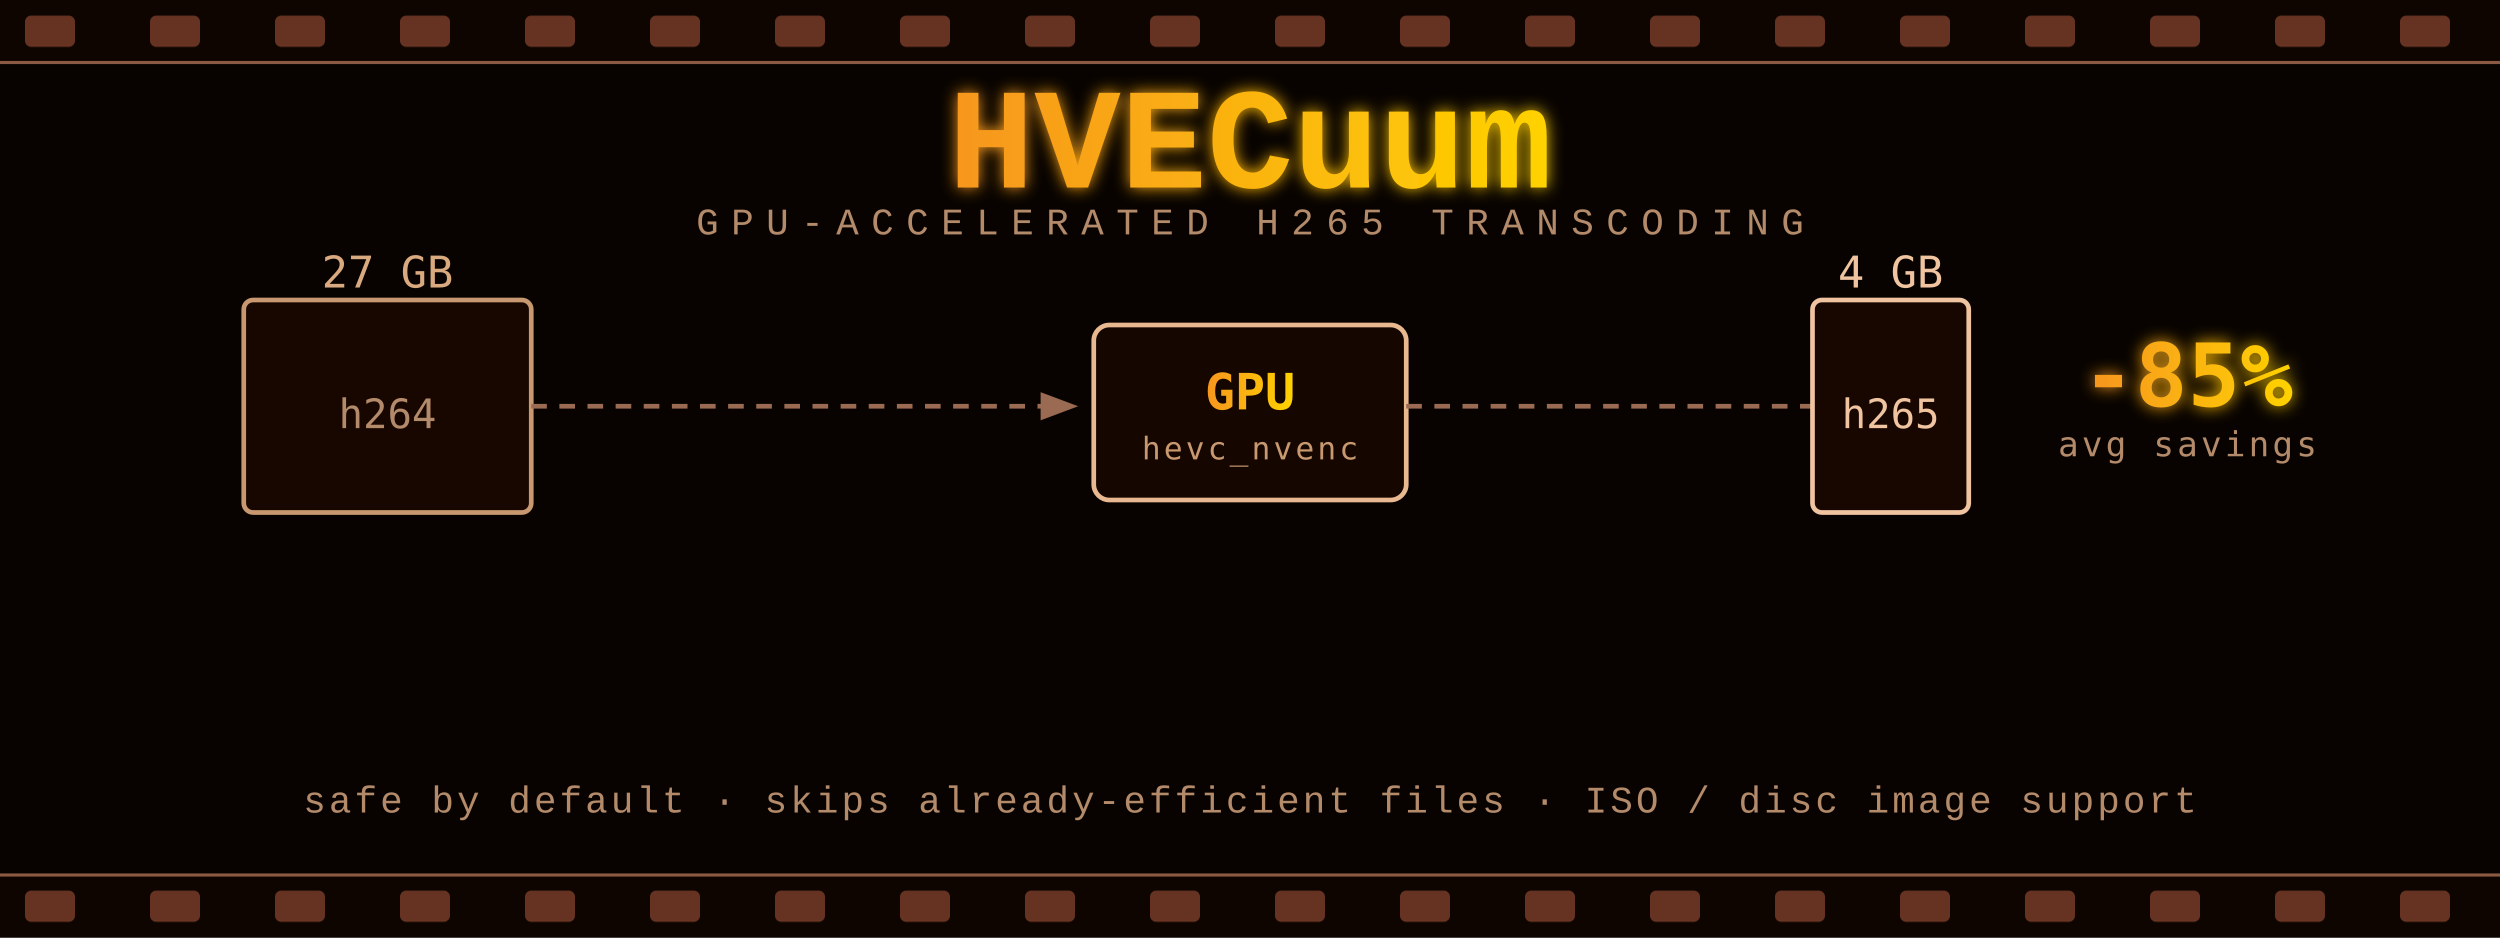
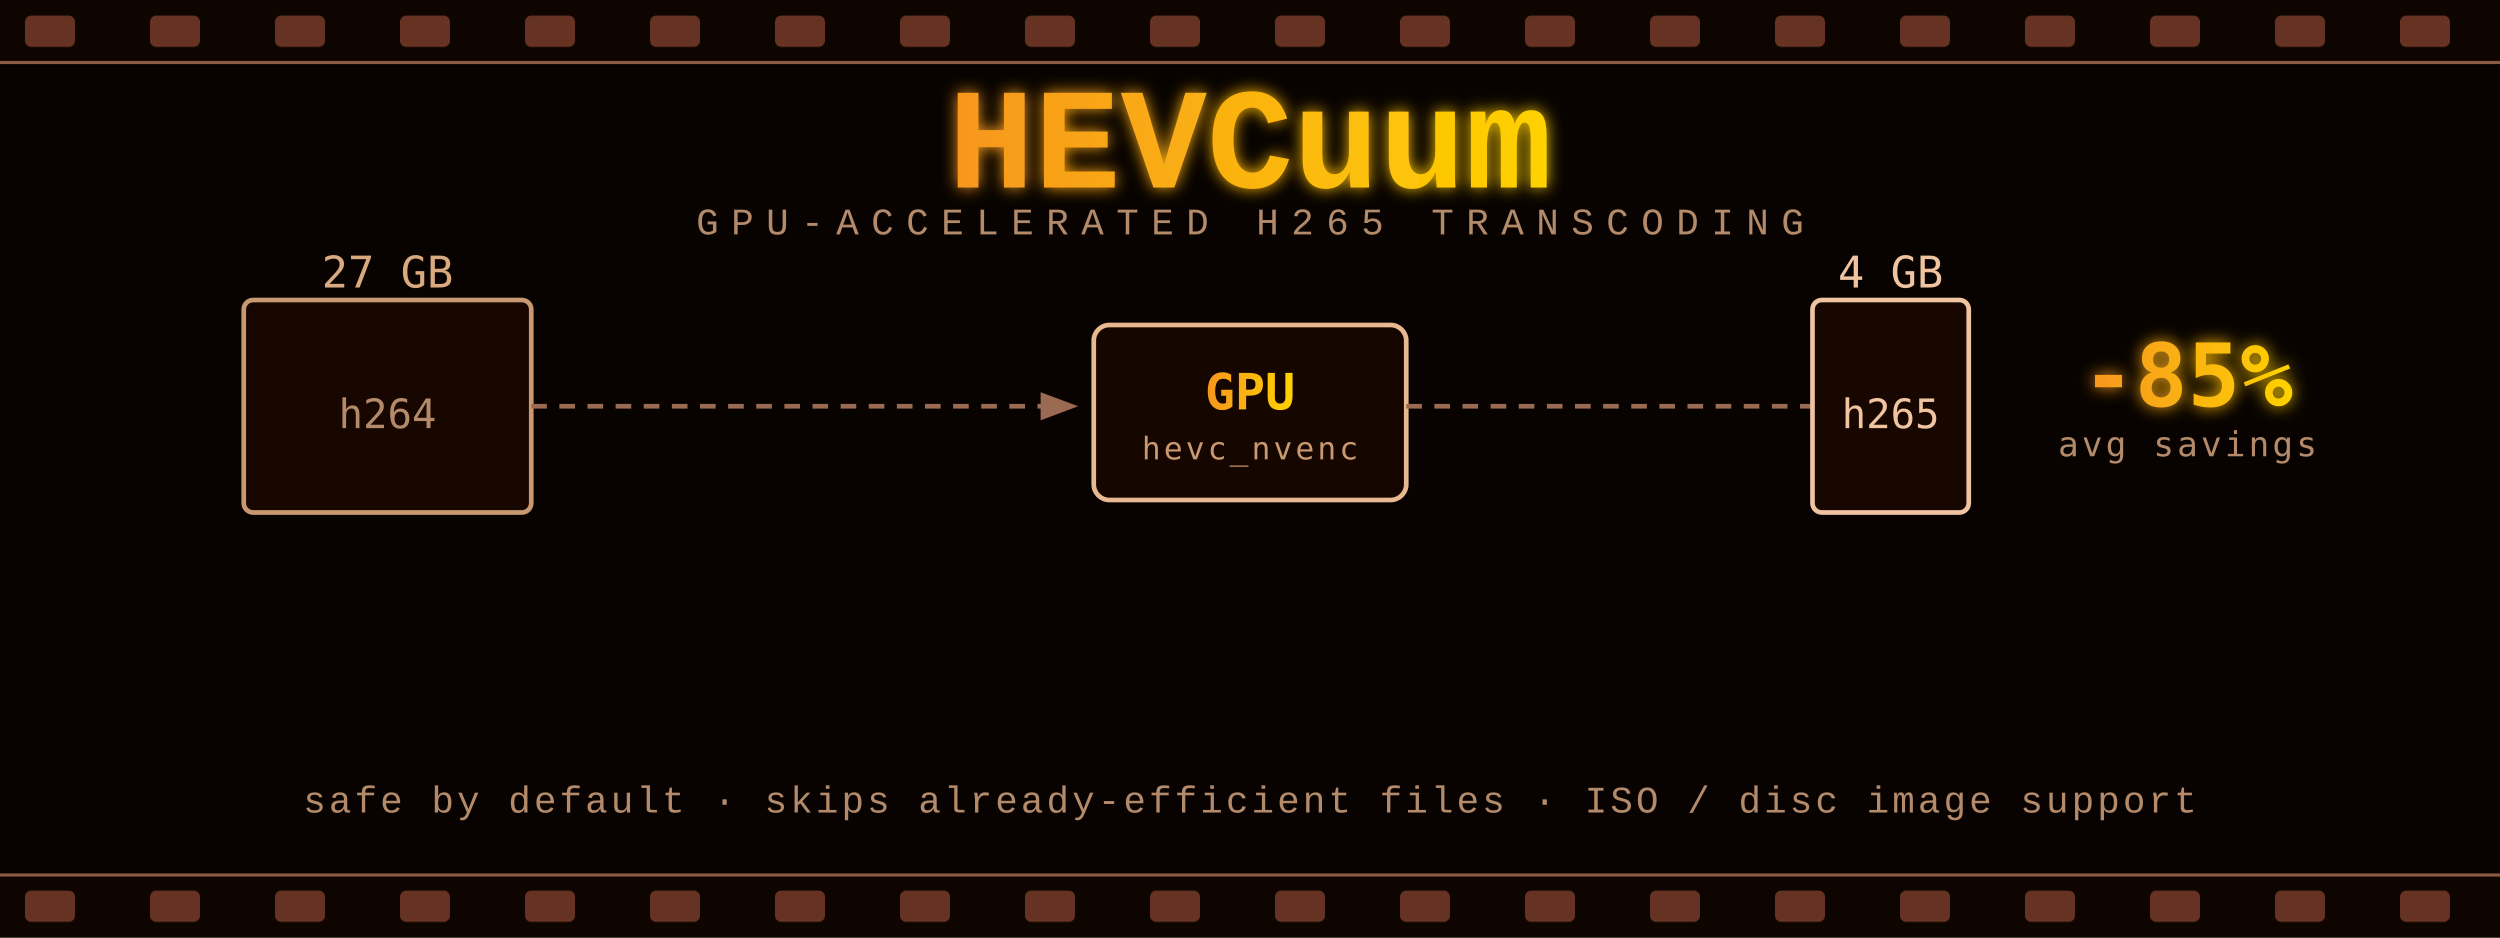
<svg xmlns="http://www.w3.org/2000/svg" viewBox="0 0 800 300" width="800" height="300">
  <defs>
    <linearGradient id="amber" x1="0%" y1="0%" x2="100%" y2="0%">
      <stop offset="0%" stop-color="#f7971e" />
      <stop offset="100%" stop-color="#ffd200" />
    </linearGradient>
    <filter id="glow" x="-30%" y="-30%" width="160%" height="160%">
      <feGaussianBlur stdDeviation="2.5" result="b" />
      <feMerge>
        <feMergeNode in="b" />
        <feMergeNode in="SourceGraphic" />
      </feMerge>
    </filter>
    <pattern id="sprockets" x="0" y="0" width="40" height="20" patternUnits="userSpaceOnUse">
      <rect x="8" y="5" width="16" height="10" rx="2" fill="#663322" />
    </pattern>
    <marker id="arrow" markerWidth="8" markerHeight="8" refX="6" refY="3" orient="auto">
      <path d="M0,0 L0,6 L8,3 z" fill="#9a6a52" />
    </marker>
  </defs>
  <rect width="800" height="300" fill="#080300" />
  <rect x="0" y="0" width="800" height="20" fill="#0e0500" />
  <rect x="0" y="280" width="800" height="20" fill="#0e0500" />
  <rect x="0" y="0" width="800" height="20" fill="url(#sprockets)" />
  <rect x="0" y="280" width="800" height="20" fill="url(#sprockets)" />
  <line x1="0" y1="20" x2="800" y2="20" stroke="#8a5a42" stroke-width="1" />
  <line x1="0" y1="280" x2="800" y2="280" stroke="#8a5a42" stroke-width="1" />
-   <text x="400" y="60" text-anchor="middle" font-family="'Courier New', monospace" font-size="46" font-weight="bold" fill="url(#amber)" filter="url(#glow)">HVECuum</text>
+   <text x="400" y="60" text-anchor="middle" font-family="'Courier New', monospace" font-size="46" font-weight="bold" fill="url(#amber)" filter="url(#glow)">HEVCuum</text>
  <text x="400" y="75" text-anchor="middle" font-family="'Courier New', monospace" font-size="12" letter-spacing="4" fill="#b38a6a">GPU-ACCELERATED H265 TRANSCODING</text>
  <text x="124" y="92" text-anchor="middle" font-family="monospace" font-size="14" fill="#d9a980">27 GB</text>
  <rect x="78" y="96" width="92" height="68" rx="3" fill="#180700" stroke="#c89970" stroke-width="1.5" />
  <text x="124" y="137" text-anchor="middle" font-family="monospace" font-size="13" fill="#b38a6a">h264</text>
  <line x1="170" y1="130" x2="342" y2="130" stroke="#9a6a52" stroke-width="1.5" stroke-dasharray="5 4" marker-end="url(#arrow)" />
  <rect x="350" y="104" width="100" height="56" rx="5" fill="#150600" stroke="#e8b890" stroke-width="1.5">
    <animate attributeName="stroke-opacity" values="0.5;1;0.5" dur="3s" repeatCount="indefinite" />
  </rect>
  <text x="400" y="131" text-anchor="middle" font-family="monospace" font-size="16" font-weight="bold" fill="url(#amber)">GPU</text>
  <text x="400" y="147" text-anchor="middle" font-family="monospace" font-size="10" fill="#c89970" letter-spacing="1">hevc_nvenc</text>
  <line x1="450" y1="130" x2="590" y2="130" stroke="#9a6a52" stroke-width="1.5" stroke-dasharray="5 4" marker-end="url(#arrow)" />
  <text x="605" y="92" text-anchor="middle" font-family="monospace" font-size="14" fill="#f0c4a0">4 GB</text>
  <rect x="580" y="96" width="50" height="68" rx="3" fill="#180700" stroke="#f0c4a0" stroke-width="1.5" />
  <text x="605" y="137" text-anchor="middle" font-family="monospace" font-size="13" fill="#f0c4a0">h265</text>
  <text x="700" y="130" text-anchor="middle" font-family="monospace" font-size="28" font-weight="bold" fill="url(#amber)" filter="url(#glow)">-85%</text>
  <text x="700" y="146" text-anchor="middle" font-family="monospace" font-size="11" fill="#b38a6a" letter-spacing="1">avg savings</text>
  <text x="400" y="260" text-anchor="middle" font-family="'Courier New', monospace" font-size="12" fill="#b38a6a" letter-spacing="1">
    safe by default  ·  skips already-efficient files  ·  ISO / disc image support
  </text>
</svg>
